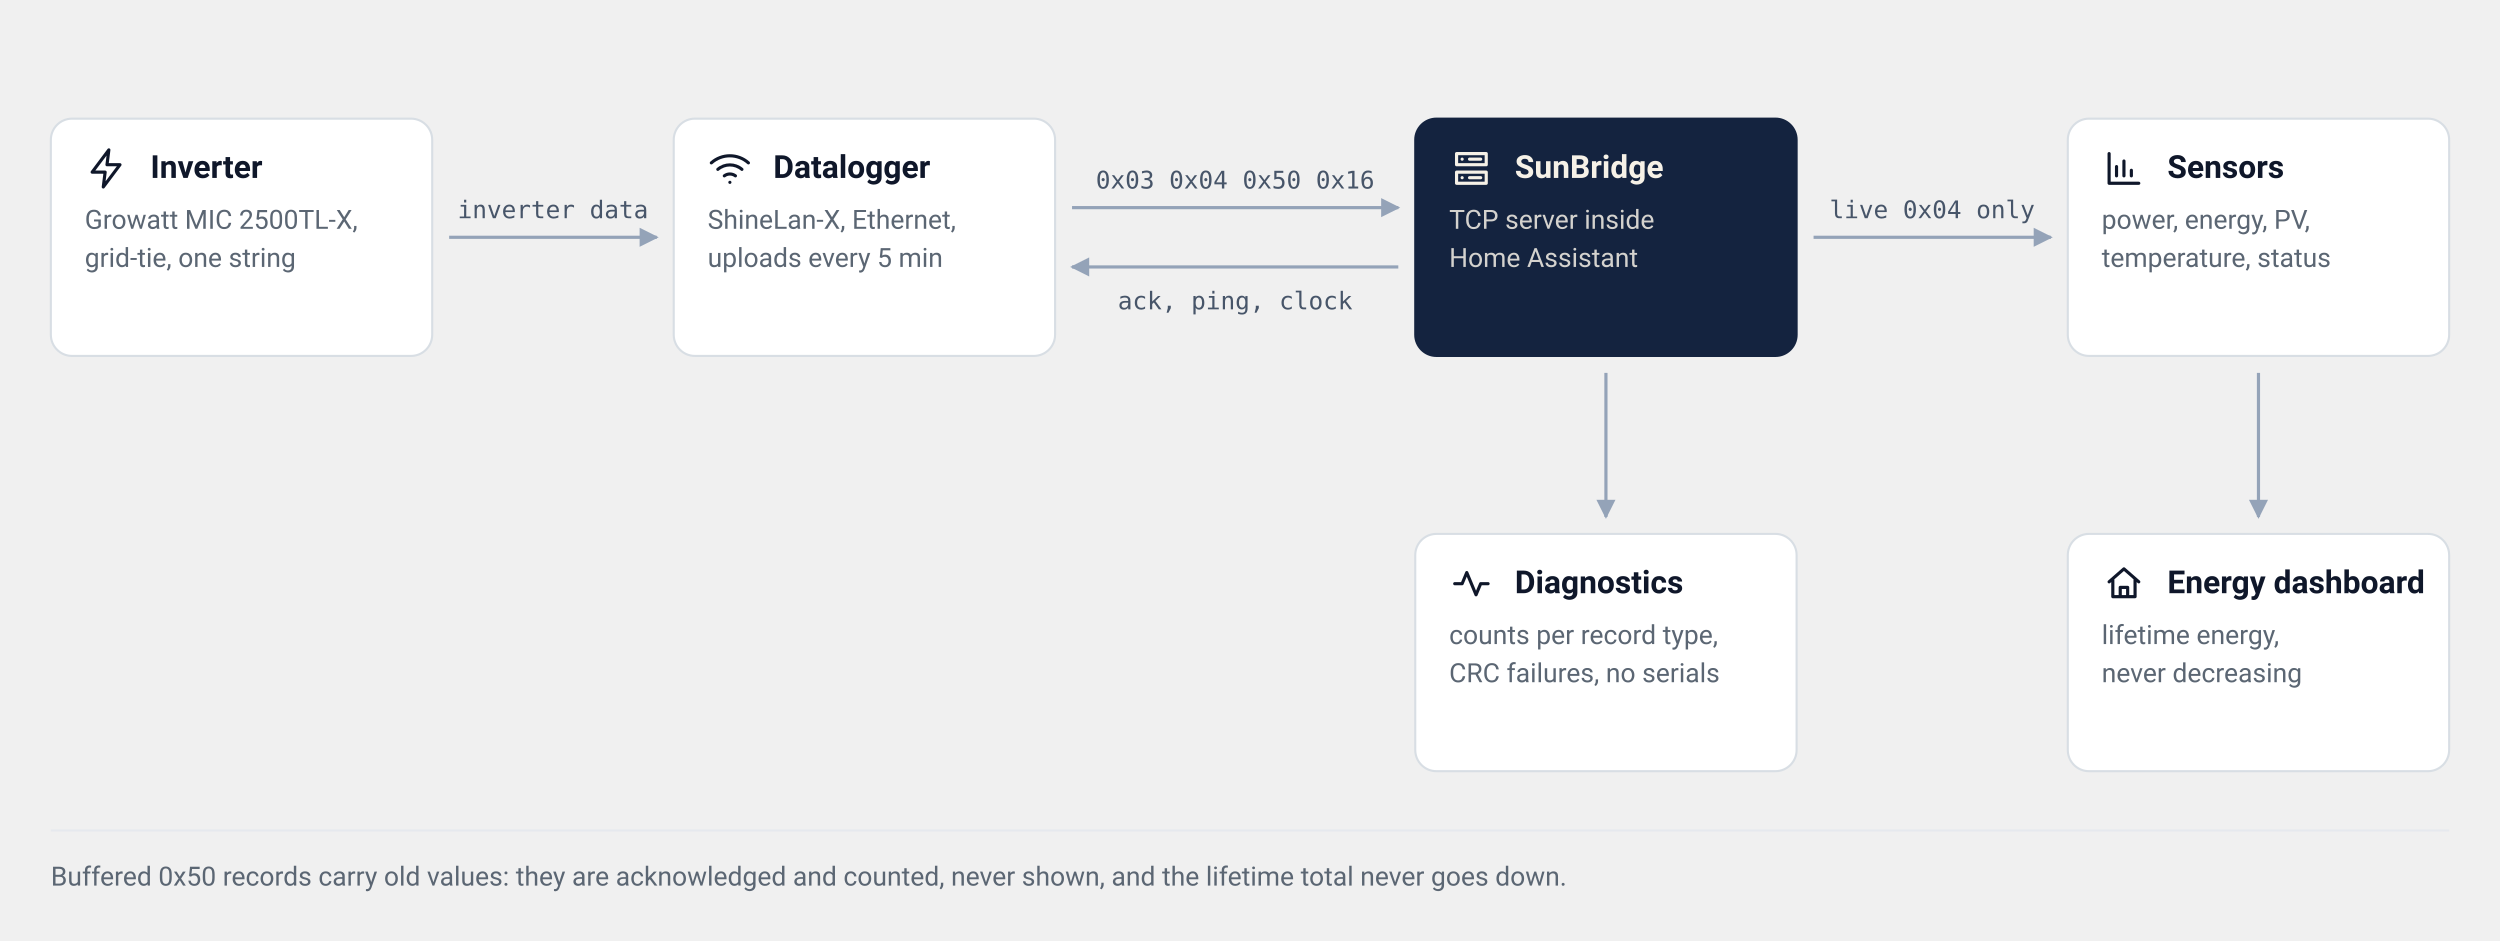
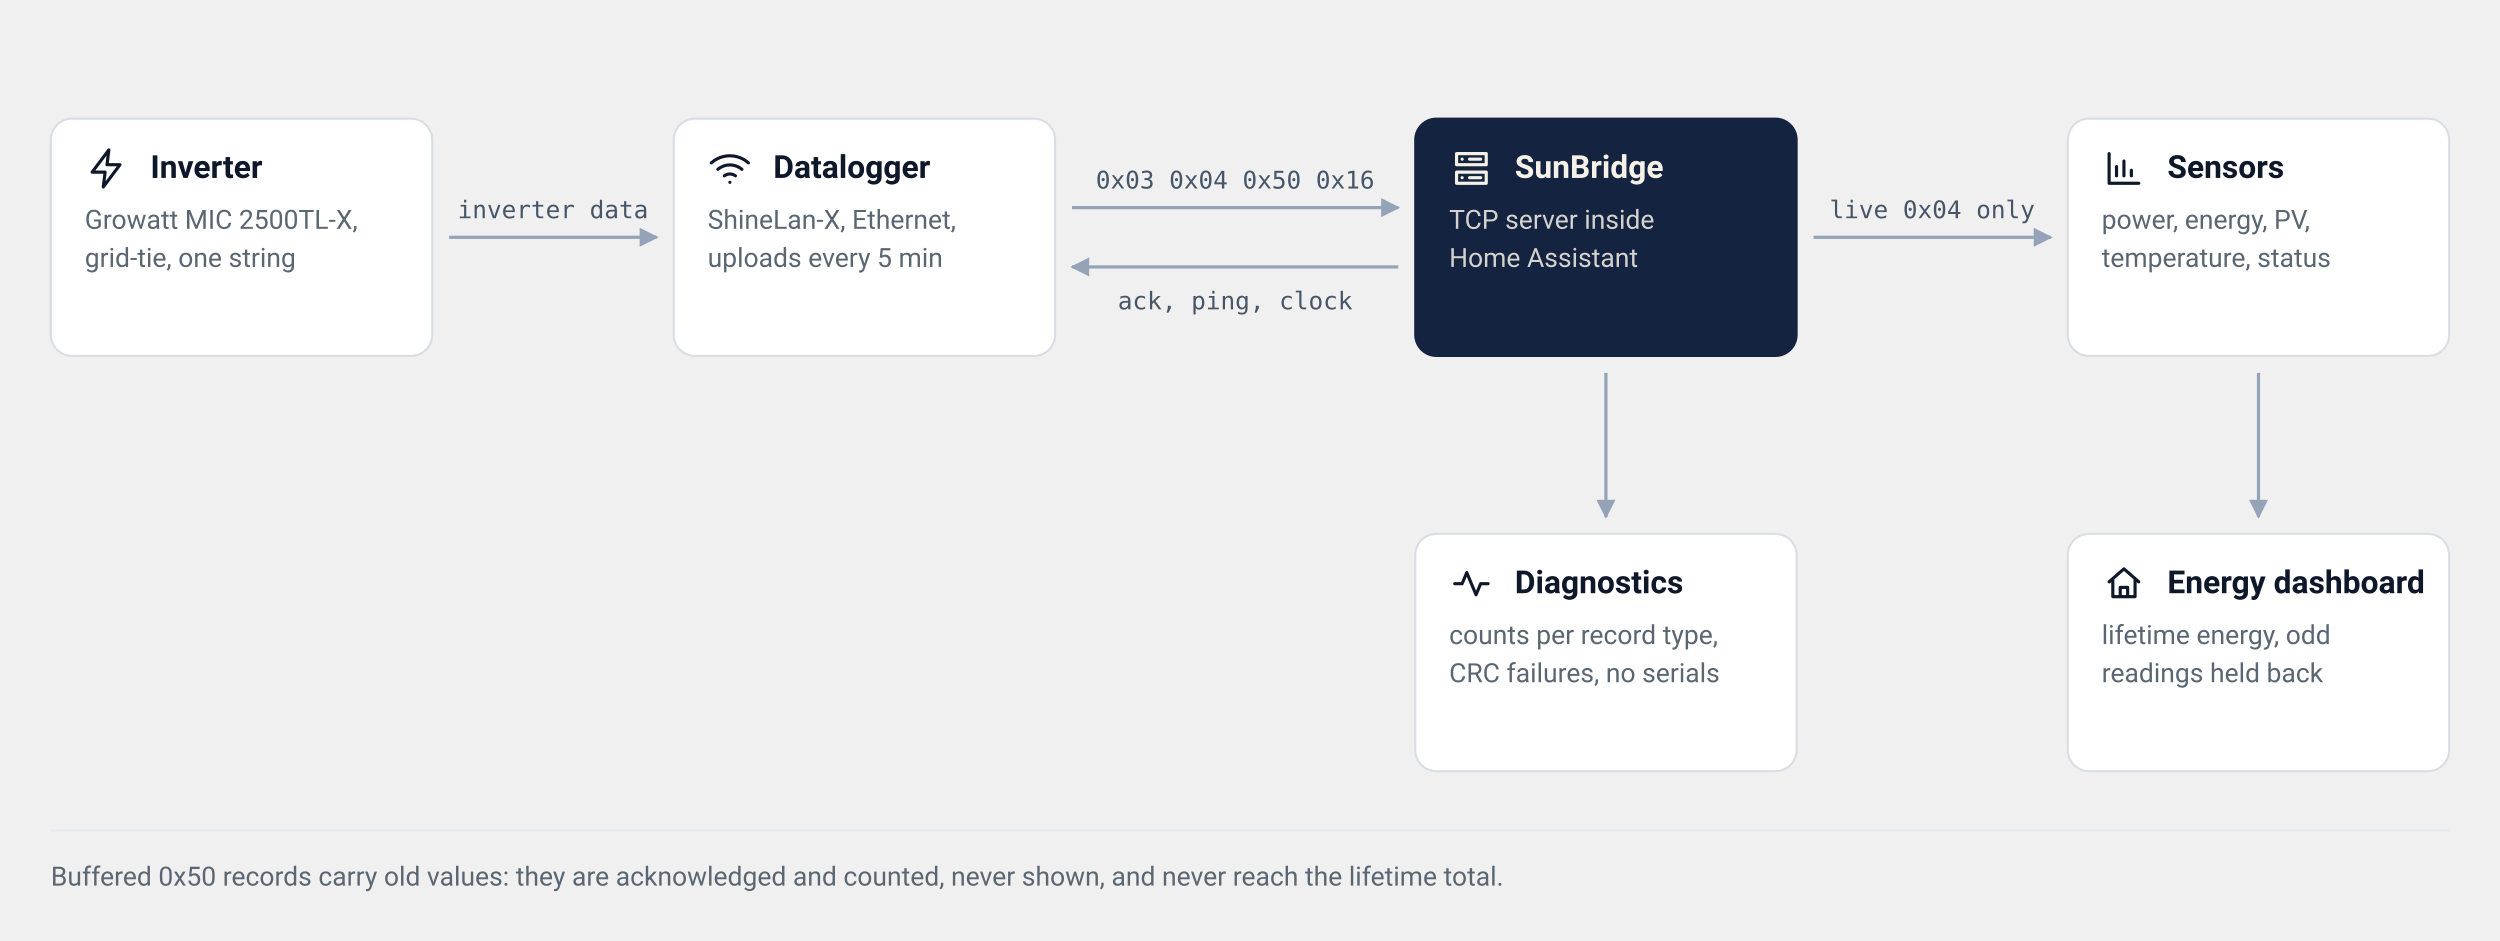
<svg xmlns="http://www.w3.org/2000/svg" viewBox="0 0 1180 444" width="1180" height="444" role="img" aria-label="The inverter's data reaches the ShineLan-X datalogger, which uploads records over TCP port 5279 to SunBridge inside Home Assistant; SunBridge acknowledges its announce and data records, echoes its pings, sets the datalogger's clock, and turns live records into sensors for the Energy dashboard.">
  <defs>
    <marker id="a" viewBox="0 0 10 10" refX="9" refY="5" markerWidth="6" markerHeight="6" orient="auto-start-reverse">
      <path d="M0 0 10 5 0 10z" fill="#94a3b8" />
    </marker>
    <marker id="b" viewBox="0 0 10 10" refX="1" refY="5" markerWidth="6" markerHeight="6" orient="auto">
      <path d="M10 0 0 5 10 10z" fill="#94a3b8" />
    </marker>
  </defs>
  <rect x="24" y="56" width="180" height="112" rx="10" fill="#ffffff" stroke="#d8dee4" stroke-width="1" />
  <g transform="translate(40.0,69.0) scale(0.875)" fill="none" stroke="#0f172a" stroke-width="1.7" stroke-linecap="round" stroke-linejoin="round">
    <path d="M13 2 4 14h7l-1 8 9-12h-7z" />
  </g>
  <text x="71.0" y="84.0" font-family="system-ui,-apple-system,'Segoe UI',Roboto,Helvetica,Arial,sans-serif" font-size="15" fill="#0f172a" text-anchor="start" font-weight="600">Inverter</text>
  <text x="40.0" y="108.0" font-family="system-ui,-apple-system,'Segoe UI',Roboto,Helvetica,Arial,sans-serif" font-size="12.5" fill="#5b6673" text-anchor="start">Growatt MIC 2500TL-X,</text>
  <text x="40.0" y="126.0" font-family="system-ui,-apple-system,'Segoe UI',Roboto,Helvetica,Arial,sans-serif" font-size="12.5" fill="#5b6673" text-anchor="start">grid-tie, one string</text>
  <rect x="318" y="56" width="180" height="112" rx="10" fill="#ffffff" stroke="#d8dee4" stroke-width="1" />
  <g transform="translate(334.0,69.0) scale(0.875)" fill="none" stroke="#0f172a" stroke-width="1.7" stroke-linecap="round" stroke-linejoin="round">
    <path d="M2 9a15 15 0 0 1 20 0 M5.5 12.5a10 10 0 0 1 13 0 M9 16a5 5 0 0 1 6 0 M12 19.5h.01" />
  </g>
  <text x="365.0" y="84.0" font-family="system-ui,-apple-system,'Segoe UI',Roboto,Helvetica,Arial,sans-serif" font-size="15" fill="#0f172a" text-anchor="start" font-weight="600">Datalogger</text>
  <text x="334.0" y="108.0" font-family="system-ui,-apple-system,'Segoe UI',Roboto,Helvetica,Arial,sans-serif" font-size="12.5" fill="#5b6673" text-anchor="start">ShineLan-X, Ethernet,</text>
  <text x="334.0" y="126.0" font-family="system-ui,-apple-system,'Segoe UI',Roboto,Helvetica,Arial,sans-serif" font-size="12.5" fill="#5b6673" text-anchor="start">uploads every 5 min</text>
  <rect x="668" y="56" width="180" height="112" rx="10" fill="#14233F" stroke="#14233F" stroke-width="1" />
  <g transform="translate(684.0,69.0) scale(0.875)" fill="none" stroke="#F6F1E7" stroke-width="1.7" stroke-linecap="round" stroke-linejoin="round">
    <path d="M4 4h16v6H4z M4 14h16v6H4z M7 7h.01 M7 17h.01 M11 7h6 M11 17h6" />
  </g>
  <text x="715.0" y="84.0" font-family="system-ui,-apple-system,'Segoe UI',Roboto,Helvetica,Arial,sans-serif" font-size="15" fill="#F6F1E7" text-anchor="start" font-weight="600">SunBridge</text>
  <text x="684.0" y="108.0" font-family="system-ui,-apple-system,'Segoe UI',Roboto,Helvetica,Arial,sans-serif" font-size="12.5" fill="#F6F1E7" text-anchor="start" opacity="0.85">TCP server inside</text>
  <text x="684.0" y="126.0" font-family="system-ui,-apple-system,'Segoe UI',Roboto,Helvetica,Arial,sans-serif" font-size="12.5" fill="#F6F1E7" text-anchor="start" opacity="0.85">Home Assistant</text>
  <rect x="976" y="56" width="180" height="112" rx="10" fill="#ffffff" stroke="#d8dee4" stroke-width="1" />
  <g transform="translate(992.0,69.0) scale(0.875)" fill="none" stroke="#0f172a" stroke-width="1.7" stroke-linecap="round" stroke-linejoin="round">
    <path d="M4 20V4 M4 20h16 M8 16v-5 M12 16V8 M16 16v-3" />
  </g>
  <text x="1023.0" y="84.0" font-family="system-ui,-apple-system,'Segoe UI',Roboto,Helvetica,Arial,sans-serif" font-size="15" fill="#0f172a" text-anchor="start" font-weight="600">Sensors</text>
  <text x="992.0" y="108.0" font-family="system-ui,-apple-system,'Segoe UI',Roboto,Helvetica,Arial,sans-serif" font-size="12.5" fill="#5b6673" text-anchor="start">power, energy, PV,</text>
  <text x="992.0" y="126.0" font-family="system-ui,-apple-system,'Segoe UI',Roboto,Helvetica,Arial,sans-serif" font-size="12.5" fill="#5b6673" text-anchor="start">temperature, status</text>
  <rect x="668" y="252" width="180" height="112" rx="10" fill="#ffffff" stroke="#d8dee4" stroke-width="1" />
  <g transform="translate(684.0,265.0) scale(0.875)" fill="none" stroke="#0f172a" stroke-width="1.7" stroke-linecap="round" stroke-linejoin="round">
    <path d="M3 12h4l2.5-6 5 12 2.5-6h4" />
  </g>
  <text x="715.0" y="280.0" font-family="system-ui,-apple-system,'Segoe UI',Roboto,Helvetica,Arial,sans-serif" font-size="15" fill="#0f172a" text-anchor="start" font-weight="600">Diagnostics</text>
  <text x="684.0" y="304.0" font-family="system-ui,-apple-system,'Segoe UI',Roboto,Helvetica,Arial,sans-serif" font-size="12.5" fill="#5b6673" text-anchor="start">counts per record type,</text>
  <text x="684.0" y="322.0" font-family="system-ui,-apple-system,'Segoe UI',Roboto,Helvetica,Arial,sans-serif" font-size="12.5" fill="#5b6673" text-anchor="start">CRC failures, no serials</text>
  <rect x="976" y="252" width="180" height="112" rx="10" fill="#ffffff" stroke="#d8dee4" stroke-width="1" />
  <g transform="translate(992.0,265.0) scale(0.875)" fill="none" stroke="#0f172a" stroke-width="1.7" stroke-linecap="round" stroke-linejoin="round">
    <path d="M4 11 12 4l8 7 M6 10v9h12v-9 M10 19v-5h4v5" />
  </g>
  <text x="1023.0" y="280.0" font-family="system-ui,-apple-system,'Segoe UI',Roboto,Helvetica,Arial,sans-serif" font-size="15" fill="#0f172a" text-anchor="start" font-weight="600">Energy dashboard</text>
-   <text x="992.0" y="304.0" font-family="system-ui,-apple-system,'Segoe UI',Roboto,Helvetica,Arial,sans-serif" font-size="12.5" fill="#5b6673" text-anchor="start">lifetime energy,</text>
-   <text x="992.0" y="322.0" font-family="system-ui,-apple-system,'Segoe UI',Roboto,Helvetica,Arial,sans-serif" font-size="12.5" fill="#5b6673" text-anchor="start">never decreasing</text>
+   <text x="992.0" y="304.0" font-family="system-ui,-apple-system,'Segoe UI',Roboto,Helvetica,Arial,sans-serif" font-size="12.5" fill="#5b6673" text-anchor="start">lifetime energy, odd</text>
+   <text x="992.0" y="322.0" font-family="system-ui,-apple-system,'Segoe UI',Roboto,Helvetica,Arial,sans-serif" font-size="12.5" fill="#5b6673" text-anchor="start">readings held back</text>
  <polyline points="212,112.0 310,112.0" fill="none" stroke="#94a3b8" stroke-width="1.5" marker-end="url(#a)" />
  <text x="261.0" y="103.0" font-family="ui-monospace,SFMono-Regular,'SF Mono',Menlo,Consolas,monospace" font-size="11.5" fill="#475569" text-anchor="middle">inverter data</text>
  <polyline points="506,98.0 660,98.0" fill="none" stroke="#94a3b8" stroke-width="1.5" marker-end="url(#a)" />
  <text x="583.0" y="89.0" font-family="ui-monospace,SFMono-Regular,'SF Mono',Menlo,Consolas,monospace" font-size="11.5" fill="#475569" text-anchor="middle">0x03 0x04 0x50 0x16</text>
  <polyline points="660,126.0 506,126.0" fill="none" stroke="#94a3b8" stroke-width="1.5" marker-end="url(#a)" />
  <text x="583.0" y="146.0" font-family="ui-monospace,SFMono-Regular,'SF Mono',Menlo,Consolas,monospace" font-size="11.5" fill="#475569" text-anchor="middle">ack, ping, clock</text>
  <polyline points="856,112.0 968,112.0" fill="none" stroke="#94a3b8" stroke-width="1.5" marker-end="url(#a)" />
  <text x="912.0" y="103.0" font-family="ui-monospace,SFMono-Regular,'SF Mono',Menlo,Consolas,monospace" font-size="11.5" fill="#475569" text-anchor="middle">live 0x04 only</text>
  <polyline points="758.0,176 758.0,244" fill="none" stroke="#94a3b8" stroke-width="1.5" marker-end="url(#a)" />
  <polyline points="1066.0,176 1066.0,244" fill="none" stroke="#94a3b8" stroke-width="1.5" marker-end="url(#a)" />
  <line x1="24" y1="392" x2="1156" y2="392" stroke="#e6e9ee" stroke-width="1" />
-   <text x="24.0" y="418.0" font-family="system-ui,-apple-system,'Segoe UI',Roboto,Helvetica,Arial,sans-serif" font-size="12.5" fill="#5b6673" text-anchor="start">Buffered 0x50 records carry old values: they are acknowledged and counted, never shown, and the lifetime total never goes down.</text>
+   <text x="24.0" y="418.0" font-family="system-ui,-apple-system,'Segoe UI',Roboto,Helvetica,Arial,sans-serif" font-size="12.5" fill="#5b6673" text-anchor="start">Buffered 0x50 records carry old values: they are acknowledged and counted, never shown, and never reach the lifetime total.</text>
</svg>
